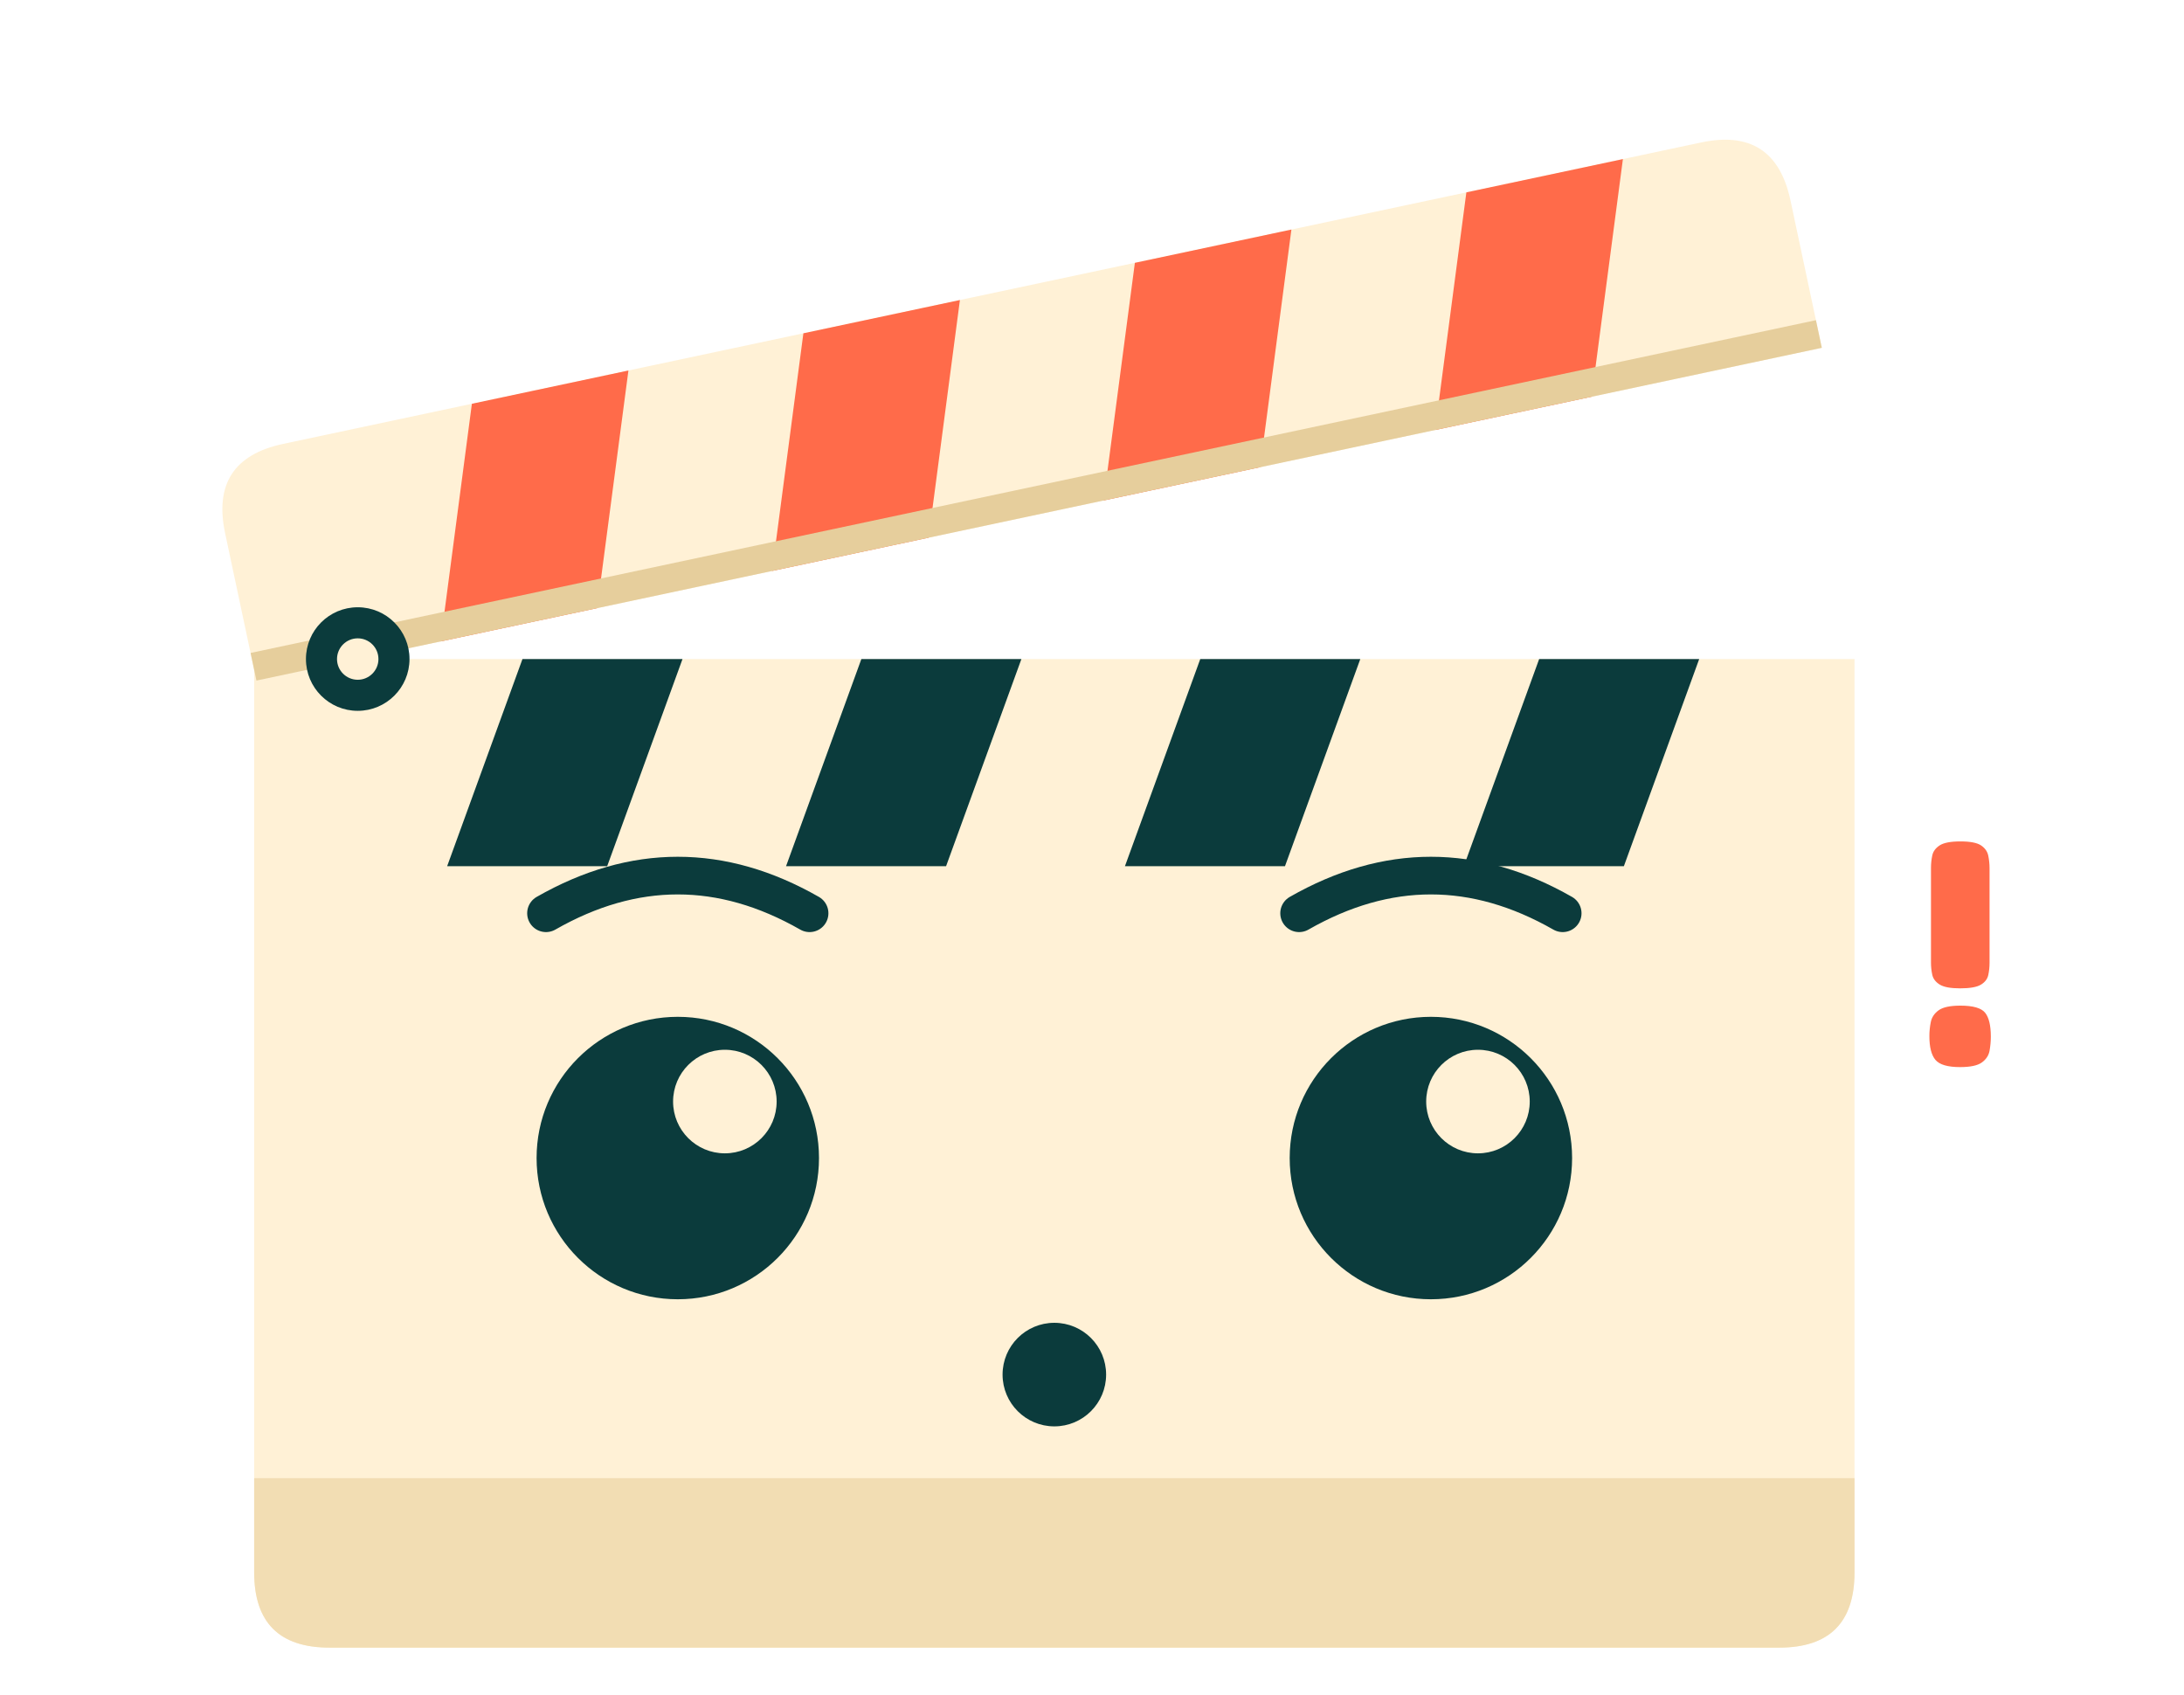
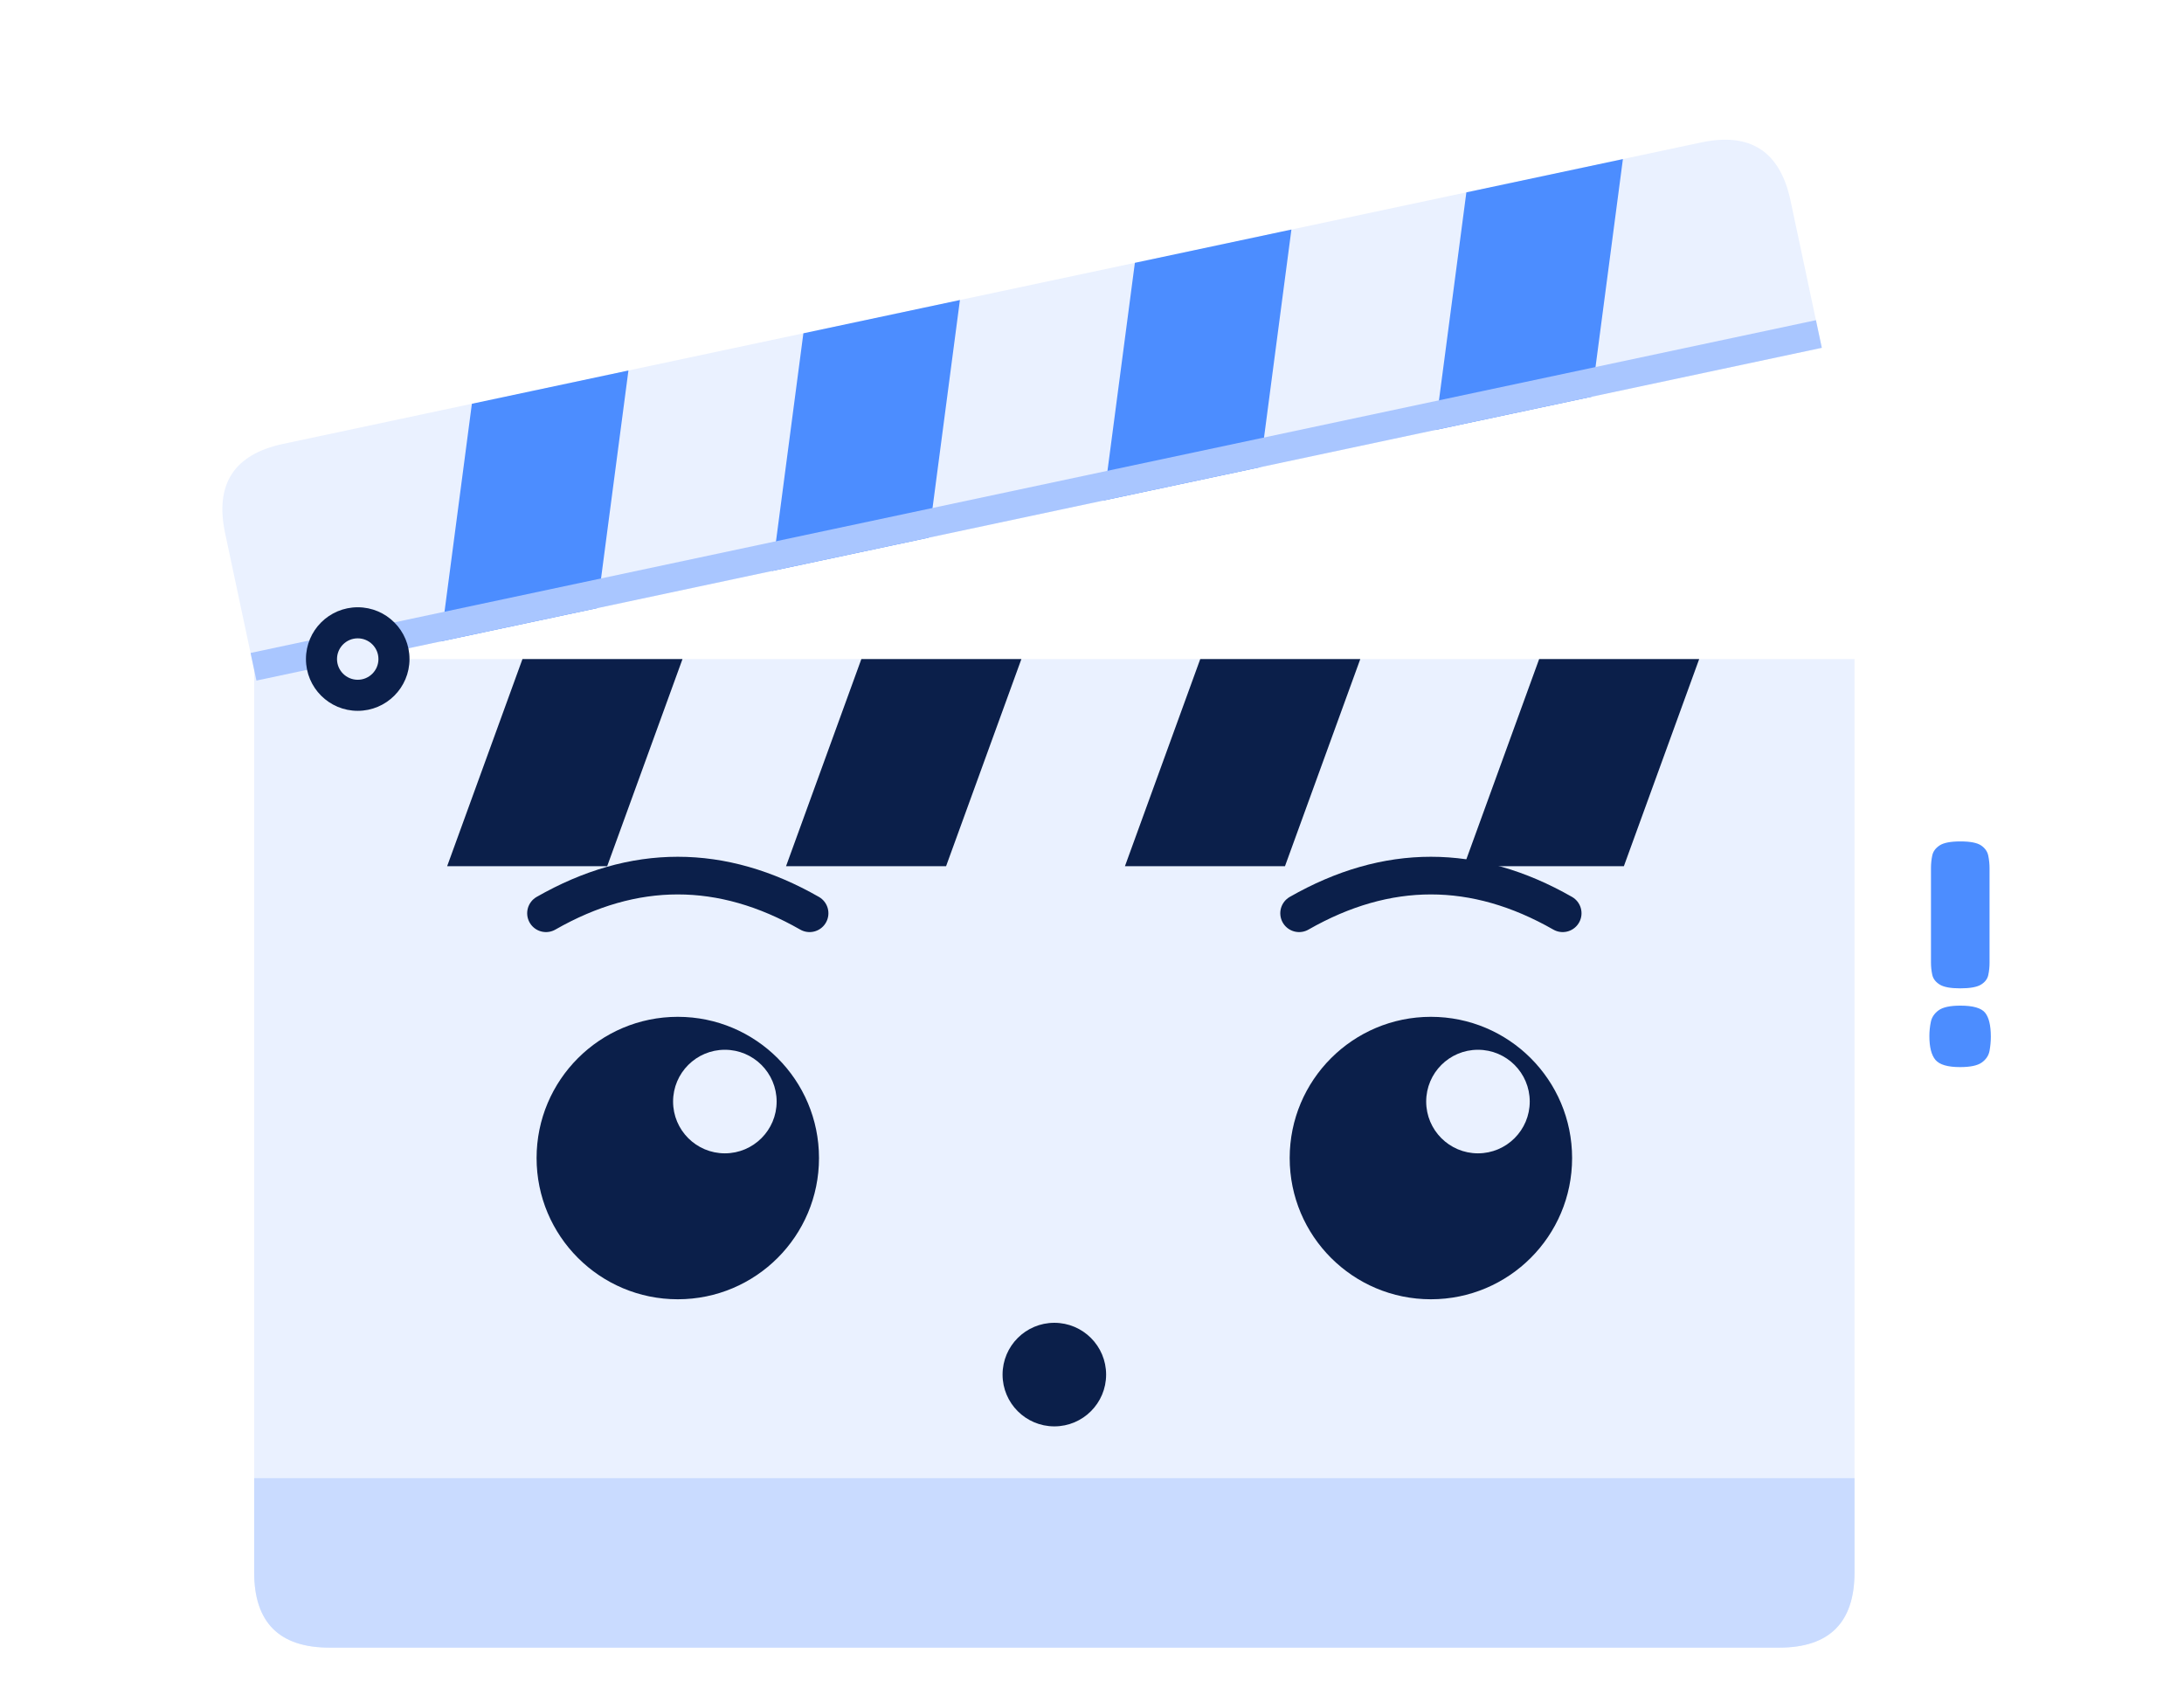
<svg xmlns="http://www.w3.org/2000/svg" width="232" height="180" viewBox="78 15 232 180">
  <defs>
    <clipPath id="cl">
      <path d="M105 85 V69 Q105 61 113 61 H267 Q275 61 275 69 V85 Z" />
    </clipPath>
    <clipPath id="bc">
      <path d="M105 85 H275 V182 Q275 190 267 190 H113 Q105 190 105 182 Z" />
    </clipPath>
  </defs>
-   <path d="M105 85 H275 V182 Q275 190 267 190 H113 Q105 190 105 182 Z" fill="#FFF1D6" />
+   <path d="M105 85 H275 V182 Q275 190 267 190 H113 Q105 190 105 182 Z" fill="#EAF1FF" />
  <g clip-path="url(#bc)">
-     <rect x="105" y="172" width="170" height="18" fill="#F2DDB3" />
+     <rect x="105" y="172" width="170" height="18" fill="#C9DBFF" />
  </g>
-   <polygon points="133.5,85 150.5,85 142.5,107 125.5,107" fill="#0B3B3C" />
-   <polygon points="169.5,85 186.5,85 178.5,107 161.5,107" fill="#0B3B3C" />
-   <polygon points="205.5,85 222.5,85 214.5,107 197.5,107" fill="#0B3B3C" />
-   <polygon points="241.5,85 258.5,85 250.5,107 233.5,107" fill="#0B3B3C" />
+   <polygon points="133.5,85 150.5,85 142.5,107 125.5,107" fill="#0B1F4A" />
+   <polygon points="169.5,85 186.5,85 178.5,107 161.5,107" fill="#0B1F4A" />
+   <polygon points="205.5,85 222.5,85 214.5,107 197.5,107" fill="#0B1F4A" />
+   <polygon points="241.5,85 258.5,85 250.5,107 233.5,107" fill="#0B1F4A" />
  <g transform="rotate(-12 116 85)">
-     <path d="M105 85 V69 Q105 61 113 61 H267 Q275 61 275 69 V85 Z" fill="#FFF1D6" />
+     <path d="M105 85 V69 Q105 61 113 61 H267 Q275 61 275 69 V85 Z" fill="#EAF1FF" />
    <g clip-path="url(#cl)">
-       <polygon points="133.5,61 150.5,61 142,85 125,85" fill="#FF6B4A" />
-       <polygon points="169.5,61 186.5,61 178,85 161,85" fill="#FF6B4A" />
-       <polygon points="205.5,61 222.5,61 214,85 197,85" fill="#FF6B4A" />
-       <polygon points="241.5,61 258.5,61 250,85 233,85" fill="#FF6B4A" />
-       <rect x="105" y="82" width="170" height="3" fill="#E6CE9C" />
+       <polygon points="133.5,61 150.5,61 142,85 125,85" fill="#4C8DFF" />
+       <polygon points="169.5,61 186.5,61 178,85 161,85" fill="#4C8DFF" />
+       <polygon points="205.5,61 222.5,61 214,85 197,85" fill="#4C8DFF" />
+       <polygon points="241.5,61 258.5,61 250,85 233,85" fill="#4C8DFF" />
+       <rect x="105" y="82" width="170" height="3" fill="#A9C6FF" />
    </g>
  </g>
-   <circle cx="116" cy="85" r="5.5" fill="#0B3B3C" />
-   <circle cx="116" cy="85" r="2.2" fill="#FFF1D6" />
-   <circle cx="150" cy="138" r="15" fill="#0B3B3C" />
-   <circle cx="230" cy="138" r="15" fill="#0B3B3C" />
-   <circle cx="155" cy="132" r="5.5" fill="#FFF1D6" />
-   <circle cx="235" cy="132" r="5.5" fill="#FFF1D6" />
-   <path d="M136 112 Q150 104 164 112 M216 112 Q230 104 244 112" fill="none" stroke="#0B3B3C" stroke-width="4" stroke-linecap="round" />
-   <circle cx="190" cy="161" r="5.5" fill="#0B3B3C" />
-   <path transform="translate(282.0,128.0) scale(0.034)" d="M124 -236Q79 -236 60.0 -248.0Q41 -260 37.0 -278.5Q33 -297 33 -317V-612Q33 -632 37.0 -651.0Q41 -670 60.0 -682.5Q79 -695 125 -695Q171 -695 189.5 -682.5Q208 -670 212.0 -650.5Q216 -631 216 -611V-316Q216 -296 212.0 -277.5Q208 -259 189.0 -247.5Q170 -236 124 -236ZM124 10Q66 10 47.0 -12.5Q28 -35 28 -87Q28 -109 32.5 -131.0Q37 -153 57.0 -167.5Q77 -182 125 -182Q184 -182 202.0 -160.0Q220 -138 220 -85Q220 -63 216.0 -41.0Q212 -19 192.0 -4.5Q172 10 124 10Z" fill="#FF6B4A" />
+   <circle cx="116" cy="85" r="5.5" fill="#0B1F4A" />
+   <circle cx="116" cy="85" r="2.2" fill="#EAF1FF" />
+   <circle cx="150" cy="138" r="15" fill="#0B1F4A" />
+   <circle cx="230" cy="138" r="15" fill="#0B1F4A" />
+   <circle cx="155" cy="132" r="5.5" fill="#EAF1FF" />
+   <circle cx="235" cy="132" r="5.5" fill="#EAF1FF" />
+   <path d="M136 112 Q150 104 164 112 M216 112 Q230 104 244 112" fill="none" stroke="#0B1F4A" stroke-width="4" stroke-linecap="round" />
+   <circle cx="190" cy="161" r="5.5" fill="#0B1F4A" />
+   <path transform="translate(282.0,128.0) scale(0.034)" d="M124 -236Q79 -236 60.0 -248.0Q41 -260 37.0 -278.5Q33 -297 33 -317V-612Q33 -632 37.0 -651.0Q41 -670 60.0 -682.5Q79 -695 125 -695Q171 -695 189.5 -682.5Q208 -670 212.0 -650.5Q216 -631 216 -611V-316Q216 -296 212.0 -277.5Q208 -259 189.0 -247.5Q170 -236 124 -236ZM124 10Q66 10 47.0 -12.5Q28 -35 28 -87Q28 -109 32.5 -131.0Q37 -153 57.0 -167.5Q77 -182 125 -182Q184 -182 202.0 -160.0Q220 -138 220 -85Q220 -63 216.0 -41.0Q212 -19 192.0 -4.5Q172 10 124 10Z" fill="#4C8DFF" />
</svg>
